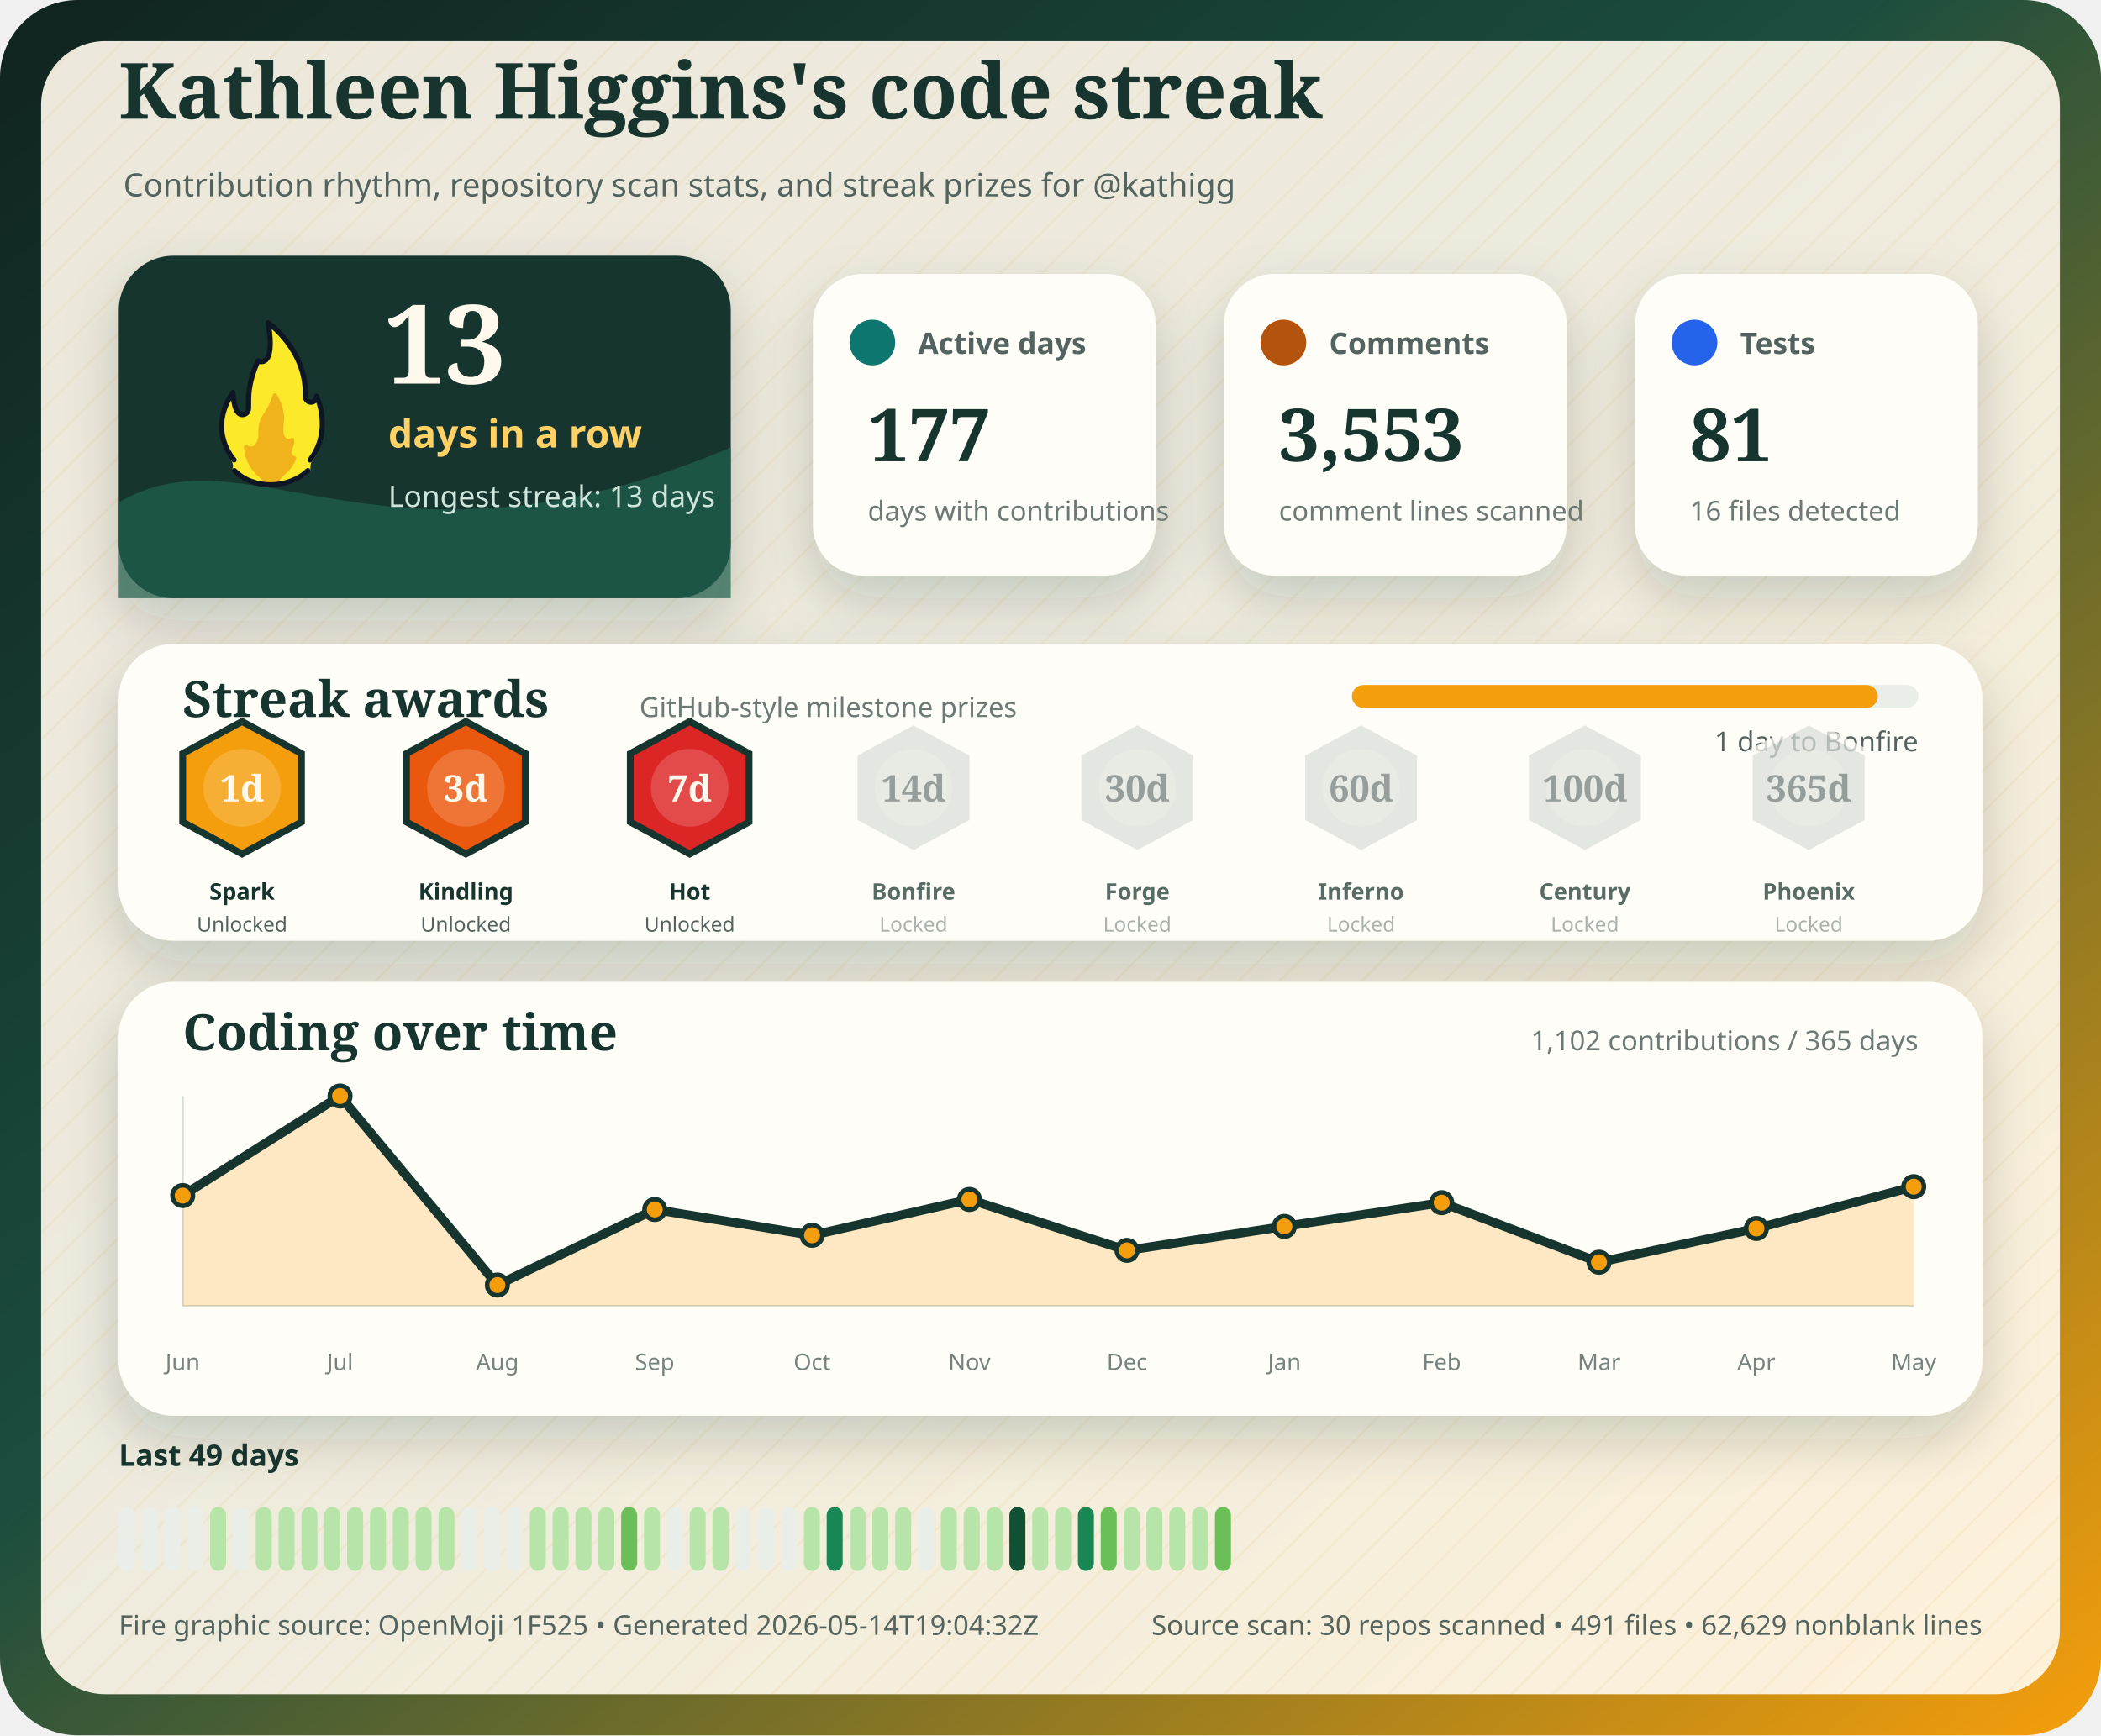
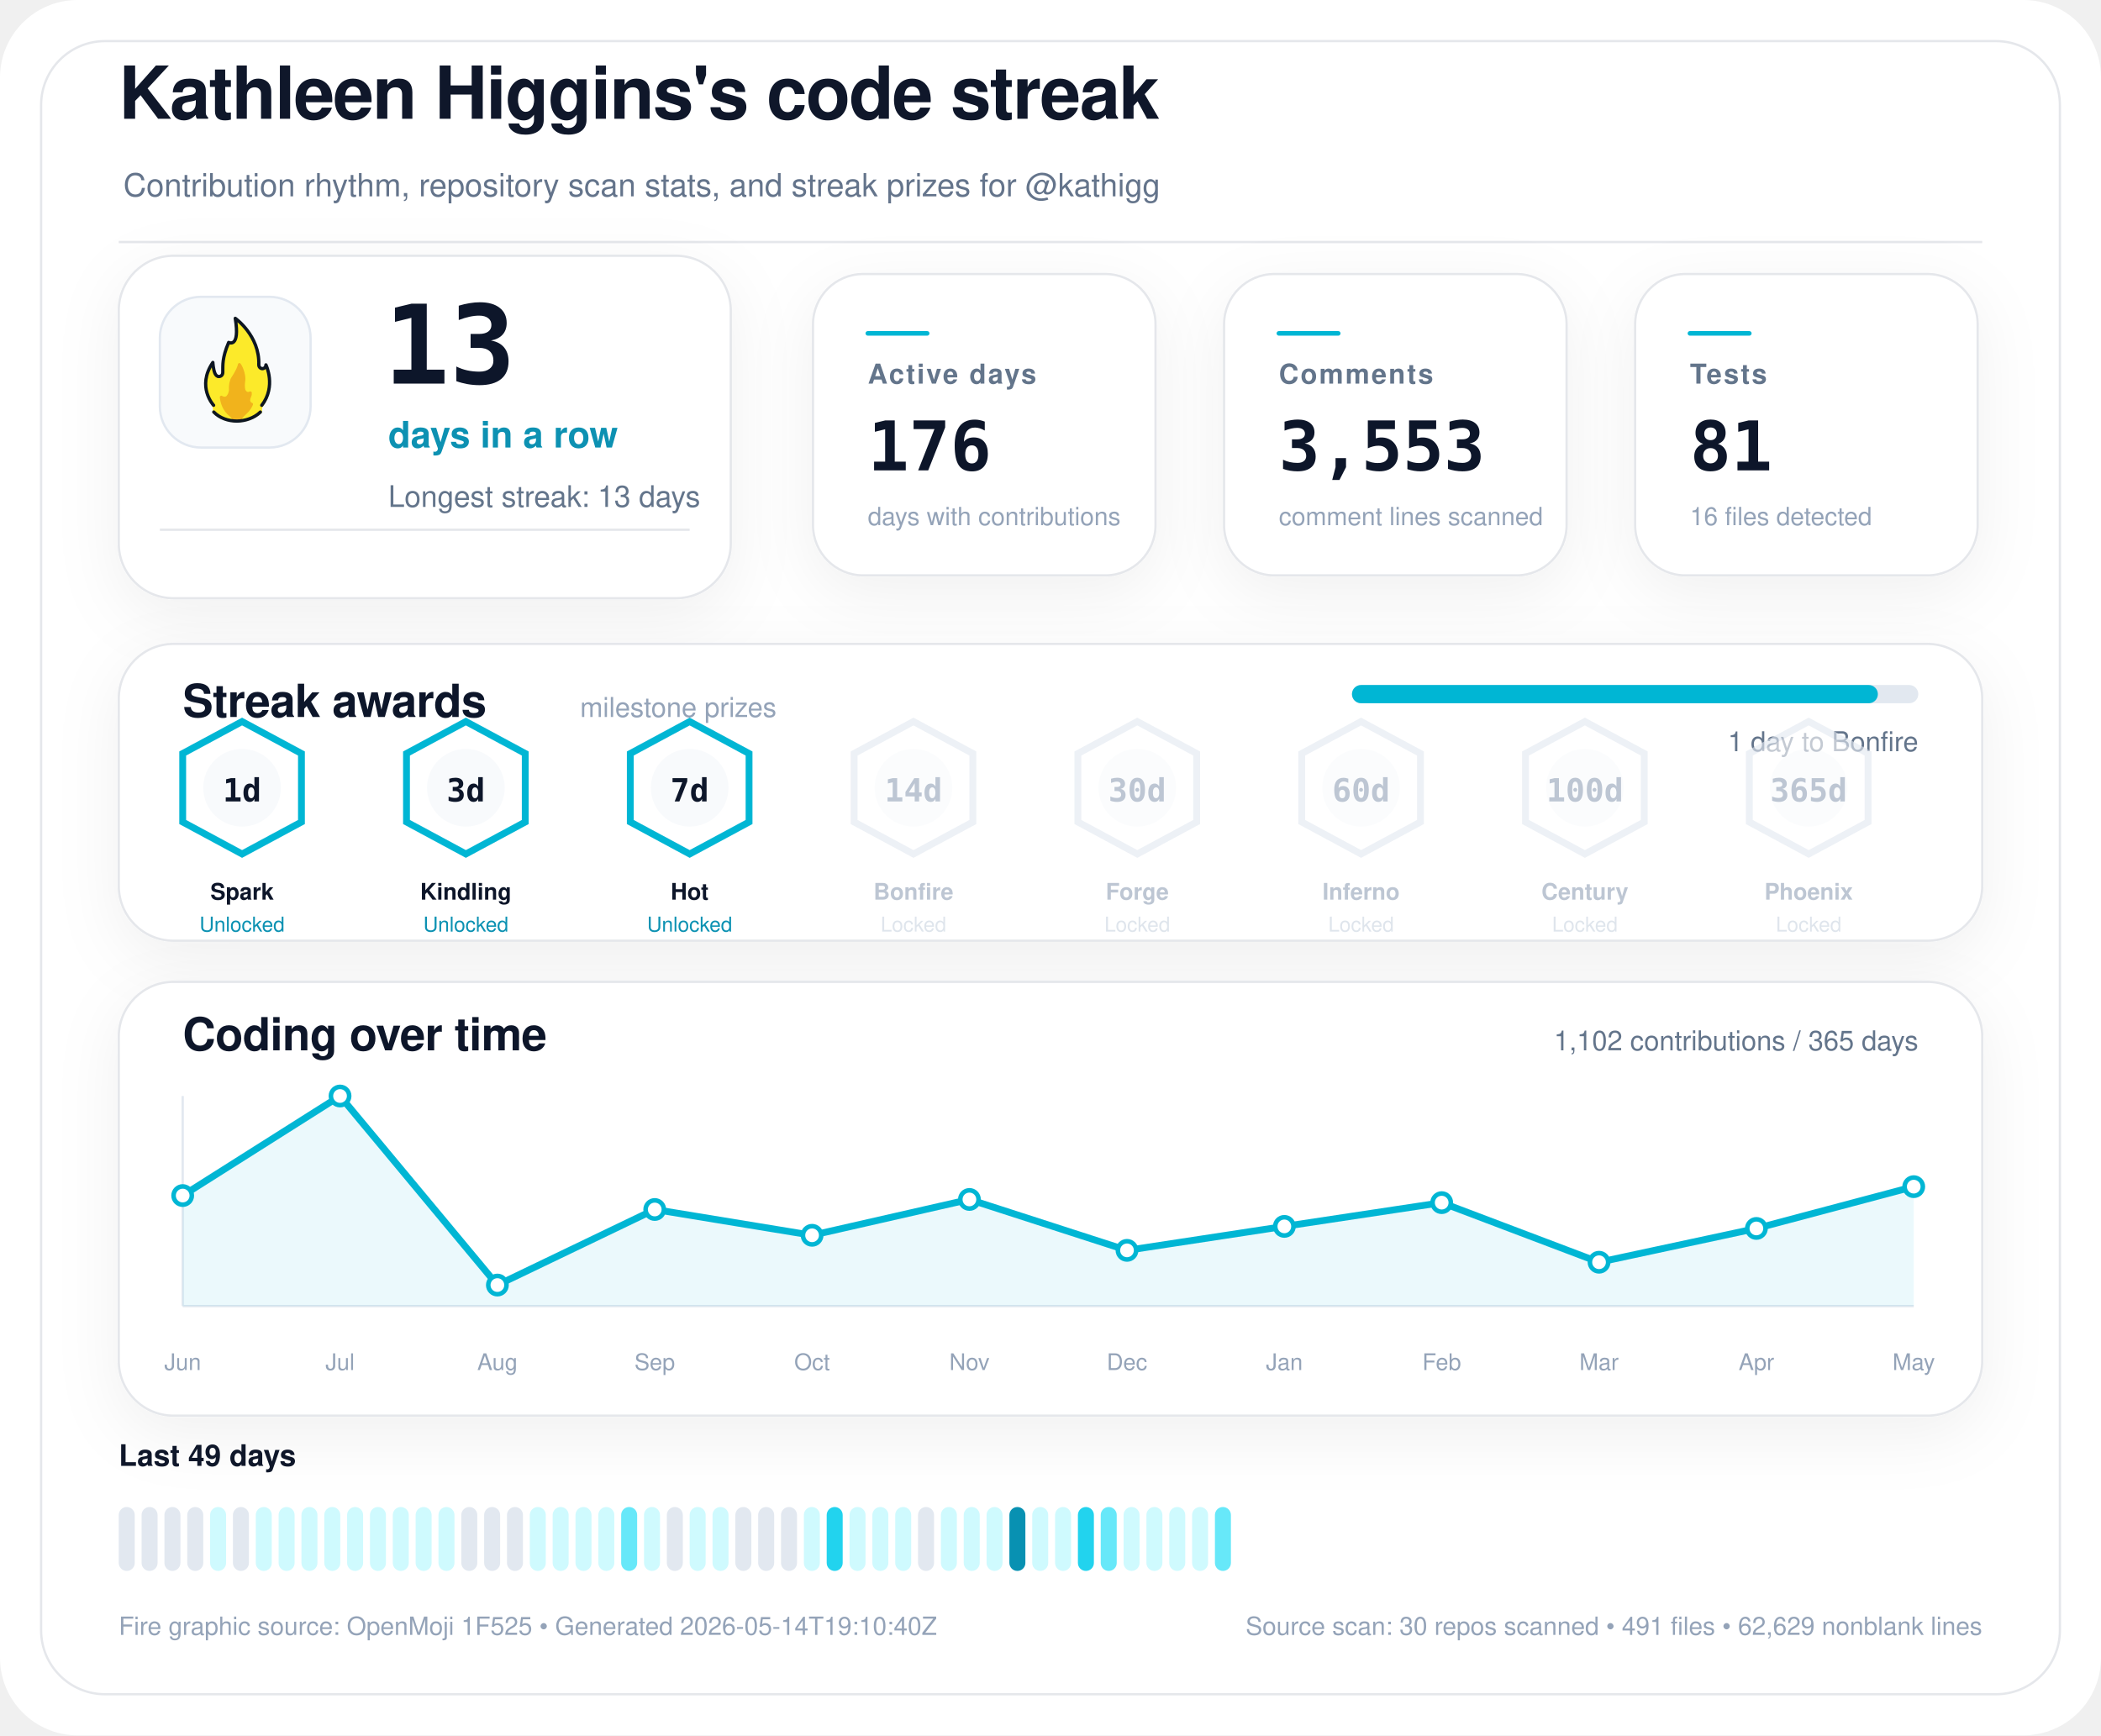
<svg xmlns="http://www.w3.org/2000/svg" width="920" height="760" viewBox="0 0 920 760" role="img" aria-labelledby="title desc">
  <defs>
-     <linearGradient id="bg" x1="0" x2="1" y1="0" y2="1">
-       <stop offset="0%" stop-color="#10231f" />
-       <stop offset="44%" stop-color="#1b4d3e" />
-       <stop offset="100%" stop-color="#f59e0b" />
-     </linearGradient>
-     <linearGradient id="flameFill" x1="0" x2="1" y1="0" y2="1">
-       <stop offset="0%" stop-color="#ffef74" />
-       <stop offset="52%" stop-color="#ff9f1c" />
-       <stop offset="100%" stop-color="#e63900" />
-     </linearGradient>
-     <pattern id="grain" width="18" height="18" patternUnits="userSpaceOnUse">
-       <path d="M0 18 L18 0" stroke="#d6a13a" stroke-width="1" opacity="0.25" />
-     </pattern>
    <filter id="softShadow" x="-20%" y="-20%" width="140%" height="140%">
-       <feDropShadow dx="0" dy="10" stdDeviation="12" flood-color="#10231f" flood-opacity="0.18" />
+       <feDropShadow dx="0" dy="8" stdDeviation="14" flood-color="#0f172a" flood-opacity="0.06" />
    </filter>
  </defs>
-   <rect width="920" height="760" rx="34" fill="url(#bg)" />
-   <rect x="18" y="18" width="884" height="724" rx="28" fill="#fff8ec" opacity="0.92" />
-   <rect x="18" y="18" width="884" height="724" rx="28" fill="url(#grain)" opacity="0.32" />
+   <rect width="920" height="760" rx="34" fill="#ffffff" />
+   <rect x="18" y="18" width="884" height="724" rx="28" fill="#ffffff" stroke="#e5e7eb" stroke-width="1" />
  <g transform="translate(52 52)">
-     <text x="0" y="0" fill="#17352e" font-family="Georgia, 'Trebuchet MS', serif" font-size="34" font-weight="800">
+     <text x="0" y="0" fill="#0f172a" font-family="'Space Grotesk', 'Segoe UI', Helvetica, Arial, sans-serif" font-size="32" font-weight="700" letter-spacing="-0.6">
    Kathleen Higgins's code streak
  </text>
-     <text x="2" y="34" fill="#53645f" font-family="'Trebuchet MS', Verdana, sans-serif" font-size="14">
+     <text x="2" y="34" fill="#64748b" font-family="'Space Grotesk', 'Segoe UI', Helvetica, Arial, sans-serif" font-size="14">
    Contribution rhythm, repository scan stats, and streak prizes for @kathigg
  </text>
-   </g>
-   <g filter="url(#softShadow)">
-     <rect x="52" y="112" width="268" height="150" rx="24" fill="#17352e" />
-     <path d="M52 220 C110 186 168 260 320 196 L320 262 L52 262 Z" fill="#235f4e" opacity="0.72" />
-     <g transform="translate(78 136) scale(1.1389)">
+     <line x1="0" y1="54" x2="816" y2="54" stroke="#e5e7eb" stroke-width="1" />
+   </g>
+   <g filter="url(#softShadow)">
+     <rect x="52" y="112" width="268" height="150" rx="24" fill="#ffffff" stroke="#e5e7eb" stroke-width="1" />
+     <rect x="70" y="130" width="66" height="66" rx="18" fill="#f8fafc" stroke="#e2e8f0" stroke-width="1" />
+     <g transform="translate(78 136) scale(0.7222)">
      <path fill="#FCEA2B" d="M51.334,58.302c7.563-9.789,4.032-21.872,2.446-25.569c-0.18-0.419-0.93-0.557-0.982-0.101c-0.122,1.08-0.406,2.361-2.004,1.974c-0.82-0.199-1.348-0.556-1.348-1.88c0.511-15.049-10.511-25.297-14.346-28.536c-0.51-0.431-1.267,0.029-1.159,0.704c2.456,15.335-1.608,14.285-3.099,13.819c-0.259-0.081-0.541,0.055-0.66,0.307c-4.588,9.701-3.411,14.265-3.519,17.445c0,0.257,0,0.687,0,0.958c0,1.746-1.415,2.582-2.561,2.071c-2.054-0.916-2.405-6.373-2.413-7.824c-0.004-0.683-0.809-0.879-1.202-0.332c-8.805,12.267-2.325,23.197-0.082,26.317c0.646,0.898,0.902,2.075,0.535,3.13c-0.041,0.118-0.09,0.235-0.146,0.349c-0.399,0.798,0.671,1.4,0.671,1.4c1.315,1.234,5.465,5.181,14.282,5.181c7.134-0,11.948-3.059,13.83-4.725c0.883-0.781,1.276-0.859,1.273-1.683C50.846,60.324,50.824,58.807,51.334,58.302" />
      <path fill="#F1B31C" d="M36.294,32.558c-0.295,1.461-1.32,4.002-4.207,8.35c-0.059,0.106-0.117,0.21-0.176,0.317c-0.309,0.689-1.355,3.341-1.062,7.051c-0,0.002-0.573,4.337-2.977,3.976c-0.509-0.077-0.921-0.251-1.254-0.477c-0.611-0.416-1.423,0.108-1.349,0.853c0.32,3.192,1.603,8.082,6.153,11.672c0,0,1.283,1.06,1.442,1.975c0.005,0.03,0.029,0.051,0.059,0.051l5.274,0c0.183,0,0.208-0.024,0.213-0.059c0.036-0.24,0.364-1.25,3.202-3.773c1.997-1.775,3.165-3.898,3.742-5.348c0.205-0.514-0.101-1.117-0.639-1.207c-0.344-0.057-0.713-0.36-1.013-1.184c-0.006-0.024-0.217-0.838,0.601-2.559c0.381-0.801,0.424-1.665,0.36-2.365c-0.058-0.632-0.723-0.998-1.282-0.716c-0.784,0.397-1.869,0.53-2.599-1.075c0,0-0.658-1.566-0.086-5.452c0.437-2.966-1.011-7.862-2.828-10.375C37.419,31.589,36.446,31.803,36.294,32.558z" />
      <path fill="none" stroke="#101820" stroke-linecap="round" stroke-linejoin="round" stroke-width="2" d="M21.63,61.556c3.479,3.611,8.67,5.475,13.992,5.475c5.055,0,10.708-1.962,14.241-5.468" />
      <path fill="none" stroke="#101820" stroke-linecap="round" stroke-linejoin="round" stroke-width="2" d="M21.511,57.456c0,0-10.532-11.201-0.455-25.979c0,0,0.197,4.059,1.255,6.582c0.483,1.036,1.212,1.957,2.349,1.957c1.335,0,2.418-0.897,2.418-2.571c0-0.26,0-0.672,0-0.918c0.105-3.1-0.525-7.666,3.571-17.19c0,0,7.037,3.784,3.991-14.612c0,0,14.88,10.442,14.276,28.217c0,1.269,0.968,2.298,2.162,2.298s2.162-1.029,2.162-2.298c0.075,0.134,6.322,13.078-2.514,24.515" />
    </g>
-     <text x="168" y="168" fill="#fff8ec" font-family="Georgia, 'Trebuchet MS', serif" font-size="48" font-weight="900">
+     <text x="168" y="168" fill="#0f172a" font-family="'SFMono-Regular', 'Cascadia Mono', 'Roboto Mono', monospace" font-size="48" font-weight="800">
    13
  </text>
-     <text x="170" y="196" fill="#ffd166" font-family="'Trebuchet MS', Verdana, sans-serif" font-size="17" font-weight="700">
+     <text x="170" y="196" fill="#0891b2" font-family="'Space Grotesk', 'Segoe UI', Helvetica, Arial, sans-serif" font-size="16" font-weight="700">
    days in a row
  </text>
-     <text x="170" y="222" fill="#cfe6dc" font-family="'Trebuchet MS', Verdana, sans-serif" font-size="13">
+     <text x="170" y="222" fill="#64748b" font-family="'Space Grotesk', 'Segoe UI', Helvetica, Arial, sans-serif" font-size="13">
    Longest streak: 13 days
  </text>
-   </g>
-   <g filter="url(#softShadow)">
-     <rect x="356" y="120" width="150" height="132" rx="22" fill="#fffdf7" />
-     <circle cx="382" cy="150" r="10" fill="#0f766e" />
-     <text x="402" y="155" fill="#53645f" font-family="'Trebuchet MS', Verdana, sans-serif" font-size="13" font-weight="700">
+     <line x1="70" y1="232" x2="302" y2="232" stroke="#e5e7eb" stroke-width="1" />
+   </g>
+   <g filter="url(#softShadow)">
+     <rect x="356" y="120" width="150" height="132" rx="22" fill="#ffffff" stroke="#e5e7eb" stroke-width="1" />
+     <line x1="380" y1="146" x2="406" y2="146" stroke="#06b6d4" stroke-width="2" stroke-linecap="round" />
+     <text x="380" y="168" fill="#64748b" font-family="'Space Grotesk', 'Segoe UI', Helvetica, Arial, sans-serif" font-size="12" font-weight="700" letter-spacing="0.8">
    Active days
  </text>
-     <text x="380" y="202" fill="#17352e" font-family="Georgia, 'Trebuchet MS', serif" font-size="32" font-weight="900">
-     177
-   </text>
-     <text x="380" y="228" fill="#6c7a76" font-family="'Trebuchet MS', Verdana, sans-serif" font-size="12">
+     <text x="380" y="206" fill="#0f172a" font-family="'SFMono-Regular', 'Cascadia Mono', 'Roboto Mono', monospace" font-size="30" font-weight="800">
+     176
+   </text>
+     <text x="380" y="230" fill="#94a3b8" font-family="'Space Grotesk', 'Segoe UI', Helvetica, Arial, sans-serif" font-size="11">
    days with contributions
  </text>
  </g>
  <g filter="url(#softShadow)">
-     <rect x="536" y="120" width="150" height="132" rx="22" fill="#fffdf7" />
-     <circle cx="562" cy="150" r="10" fill="#b45309" />
-     <text x="582" y="155" fill="#53645f" font-family="'Trebuchet MS', Verdana, sans-serif" font-size="13" font-weight="700">
+     <rect x="536" y="120" width="150" height="132" rx="22" fill="#ffffff" stroke="#e5e7eb" stroke-width="1" />
+     <line x1="560" y1="146" x2="586" y2="146" stroke="#06b6d4" stroke-width="2" stroke-linecap="round" />
+     <text x="560" y="168" fill="#64748b" font-family="'Space Grotesk', 'Segoe UI', Helvetica, Arial, sans-serif" font-size="12" font-weight="700" letter-spacing="0.8">
    Comments
  </text>
-     <text x="560" y="202" fill="#17352e" font-family="Georgia, 'Trebuchet MS', serif" font-size="32" font-weight="900">
+     <text x="560" y="206" fill="#0f172a" font-family="'SFMono-Regular', 'Cascadia Mono', 'Roboto Mono', monospace" font-size="30" font-weight="800">
    3,553
  </text>
-     <text x="560" y="228" fill="#6c7a76" font-family="'Trebuchet MS', Verdana, sans-serif" font-size="12">
+     <text x="560" y="230" fill="#94a3b8" font-family="'Space Grotesk', 'Segoe UI', Helvetica, Arial, sans-serif" font-size="11">
    comment lines scanned
  </text>
  </g>
  <g filter="url(#softShadow)">
-     <rect x="716" y="120" width="150" height="132" rx="22" fill="#fffdf7" />
-     <circle cx="742" cy="150" r="10" fill="#2563eb" />
-     <text x="762" y="155" fill="#53645f" font-family="'Trebuchet MS', Verdana, sans-serif" font-size="13" font-weight="700">
+     <rect x="716" y="120" width="150" height="132" rx="22" fill="#ffffff" stroke="#e5e7eb" stroke-width="1" />
+     <line x1="740" y1="146" x2="766" y2="146" stroke="#06b6d4" stroke-width="2" stroke-linecap="round" />
+     <text x="740" y="168" fill="#64748b" font-family="'Space Grotesk', 'Segoe UI', Helvetica, Arial, sans-serif" font-size="12" font-weight="700" letter-spacing="0.8">
    Tests
  </text>
-     <text x="740" y="202" fill="#17352e" font-family="Georgia, 'Trebuchet MS', serif" font-size="32" font-weight="900">
+     <text x="740" y="206" fill="#0f172a" font-family="'SFMono-Regular', 'Cascadia Mono', 'Roboto Mono', monospace" font-size="30" font-weight="800">
    81
  </text>
-     <text x="740" y="228" fill="#6c7a76" font-family="'Trebuchet MS', Verdana, sans-serif" font-size="12">
+     <text x="740" y="230" fill="#94a3b8" font-family="'Space Grotesk', 'Segoe UI', Helvetica, Arial, sans-serif" font-size="11">
    16 files detected
  </text>
  </g>
  <g filter="url(#softShadow)">
-     <rect x="52" y="282" width="816" height="130" rx="24" fill="#fffdf7" />
-     <text x="80" y="314" fill="#17352e" font-family="Georgia, 'Trebuchet MS', serif" font-size="22" font-weight="800">
+     <rect x="52" y="282" width="816" height="130" rx="24" fill="#ffffff" stroke="#e5e7eb" stroke-width="1" />
+     <text x="80" y="314" fill="#0f172a" font-family="'Space Grotesk', 'Segoe UI', Helvetica, Arial, sans-serif" font-size="20" font-weight="700" letter-spacing="-0.2">
    Streak awards
  </text>
-     <text x="280" y="314" fill="#6c7a76" font-family="'Trebuchet MS', Verdana, sans-serif" font-size="12">
-     GitHub-style milestone prizes
-   </text>
-     <rect x="592" y="300" width="248" height="10" rx="5" fill="#e9eee8" />
-     <rect x="592" y="300" width="230.3" height="10" rx="5" fill="#f59e0b" />
-     <text x="840" y="329" text-anchor="end" fill="#53645f" font-family="'Trebuchet MS', Verdana, sans-serif" font-size="12">
+     <text x="254" y="314" fill="#94a3b8" font-family="'Space Grotesk', 'Segoe UI', Helvetica, Arial, sans-serif" font-size="12">
+     milestone prizes
+   </text>
+     <rect x="592" y="300" width="248" height="8" rx="4" fill="#e2e8f0" />
+     <rect x="592" y="300" width="230.3" height="8" rx="4" fill="#06b6d4" />
+     <text x="840" y="329" text-anchor="end" fill="#64748b" font-family="'Space Grotesk', 'Segoe UI', Helvetica, Arial, sans-serif" font-size="12">
    1 day to Bonfire
  </text>
    <g opacity="1">
-       <path d="M106 316 L132 330 L132 360 L106 374 L80 360 L80 330 Z" fill="#f59e0b" stroke="#17352e" stroke-width="3" />
-       <circle cx="106" cy="345" r="17" fill="#fff8ec" opacity="0.18" />
-       <text x="106" y="351" text-anchor="middle" fill="#fff8ec" font-family="Georgia, 'Trebuchet MS', serif" font-size="16" font-weight="900">
+       <path d="M106 316 L132 330 L132 360 L106 374 L80 360 L80 330 Z" fill="#ffffff" stroke="#06b6d4" stroke-width="3" />
+       <circle cx="106" cy="345" r="17" fill="#f8fafc" />
+       <text x="106" y="351" text-anchor="middle" fill="#0f172a" font-family="'SFMono-Regular', 'Cascadia Mono', 'Roboto Mono', monospace" font-size="14" font-weight="800">
    1d
  </text>
-       <text x="106" y="394" text-anchor="middle" fill="#17352e" font-family="'Trebuchet MS', Verdana, sans-serif" font-size="10" font-weight="800">
+       <text x="106" y="394" text-anchor="middle" fill="#0f172a" font-family="'Space Grotesk', 'Segoe UI', Helvetica, Arial, sans-serif" font-size="10" font-weight="700">
    Spark
  </text>
-       <text x="106" y="408" text-anchor="middle" fill="#53645f" font-family="'Trebuchet MS', Verdana, sans-serif" font-size="9">
+       <text x="106" y="408" text-anchor="middle" fill="#0891b2" font-family="'Space Grotesk', 'Segoe UI', Helvetica, Arial, sans-serif" font-size="9">
    Unlocked
  </text>
    </g>
    <g opacity="1">
-       <path d="M204 316 L230 330 L230 360 L204 374 L178 360 L178 330 Z" fill="#ea580c" stroke="#17352e" stroke-width="3" />
-       <circle cx="204" cy="345" r="17" fill="#fff8ec" opacity="0.18" />
-       <text x="204" y="351" text-anchor="middle" fill="#fff8ec" font-family="Georgia, 'Trebuchet MS', serif" font-size="16" font-weight="900">
+       <path d="M204 316 L230 330 L230 360 L204 374 L178 360 L178 330 Z" fill="#ffffff" stroke="#06b6d4" stroke-width="3" />
+       <circle cx="204" cy="345" r="17" fill="#f8fafc" />
+       <text x="204" y="351" text-anchor="middle" fill="#0f172a" font-family="'SFMono-Regular', 'Cascadia Mono', 'Roboto Mono', monospace" font-size="14" font-weight="800">
    3d
  </text>
-       <text x="204" y="394" text-anchor="middle" fill="#17352e" font-family="'Trebuchet MS', Verdana, sans-serif" font-size="10" font-weight="800">
+       <text x="204" y="394" text-anchor="middle" fill="#0f172a" font-family="'Space Grotesk', 'Segoe UI', Helvetica, Arial, sans-serif" font-size="10" font-weight="700">
    Kindling
  </text>
-       <text x="204" y="408" text-anchor="middle" fill="#53645f" font-family="'Trebuchet MS', Verdana, sans-serif" font-size="9">
+       <text x="204" y="408" text-anchor="middle" fill="#0891b2" font-family="'Space Grotesk', 'Segoe UI', Helvetica, Arial, sans-serif" font-size="9">
    Unlocked
  </text>
    </g>
    <g opacity="1">
-       <path d="M302 316 L328 330 L328 360 L302 374 L276 360 L276 330 Z" fill="#dc2626" stroke="#17352e" stroke-width="3" />
-       <circle cx="302" cy="345" r="17" fill="#fff8ec" opacity="0.18" />
-       <text x="302" y="351" text-anchor="middle" fill="#fff8ec" font-family="Georgia, 'Trebuchet MS', serif" font-size="16" font-weight="900">
+       <path d="M302 316 L328 330 L328 360 L302 374 L276 360 L276 330 Z" fill="#ffffff" stroke="#06b6d4" stroke-width="3" />
+       <circle cx="302" cy="345" r="17" fill="#f8fafc" />
+       <text x="302" y="351" text-anchor="middle" fill="#0f172a" font-family="'SFMono-Regular', 'Cascadia Mono', 'Roboto Mono', monospace" font-size="14" font-weight="800">
    7d
  </text>
-       <text x="302" y="394" text-anchor="middle" fill="#17352e" font-family="'Trebuchet MS', Verdana, sans-serif" font-size="10" font-weight="800">
+       <text x="302" y="394" text-anchor="middle" fill="#0f172a" font-family="'Space Grotesk', 'Segoe UI', Helvetica, Arial, sans-serif" font-size="10" font-weight="700">
    Hot
  </text>
-       <text x="302" y="408" text-anchor="middle" fill="#53645f" font-family="'Trebuchet MS', Verdana, sans-serif" font-size="9">
+       <text x="302" y="408" text-anchor="middle" fill="#0891b2" font-family="'Space Grotesk', 'Segoe UI', Helvetica, Arial, sans-serif" font-size="9">
    Unlocked
  </text>
    </g>
-     <g opacity="0.72">
-       <path d="M400 316 L426 330 L426 360 L400 374 L374 360 L374 330 Z" fill="#d8ded8" stroke="#fffdf7" stroke-width="3" />
-       <circle cx="400" cy="345" r="17" fill="#fff8ec" opacity="0.18" />
-       <text x="400" y="351" text-anchor="middle" fill="#6c7a76" font-family="Georgia, 'Trebuchet MS', serif" font-size="16" font-weight="900">
+     <g opacity="0.62">
+       <path d="M400 316 L426 330 L426 360 L400 374 L374 360 L374 330 Z" fill="#ffffff" stroke="#e2e8f0" stroke-width="3" />
+       <circle cx="400" cy="345" r="17" fill="#f8fafc" />
+       <text x="400" y="351" text-anchor="middle" fill="#94a3b8" font-family="'SFMono-Regular', 'Cascadia Mono', 'Roboto Mono', monospace" font-size="14" font-weight="800">
    14d
  </text>
-       <text x="400" y="394" text-anchor="middle" fill="#17352e" font-family="'Trebuchet MS', Verdana, sans-serif" font-size="10" font-weight="800">
+       <text x="400" y="394" text-anchor="middle" fill="#94a3b8" font-family="'Space Grotesk', 'Segoe UI', Helvetica, Arial, sans-serif" font-size="10" font-weight="700">
    Bonfire
  </text>
-       <text x="400" y="408" text-anchor="middle" fill="#8a9692" font-family="'Trebuchet MS', Verdana, sans-serif" font-size="9">
-     Locked
-   </text>
-     </g>
-     <g opacity="0.72">
-       <path d="M498 316 L524 330 L524 360 L498 374 L472 360 L472 330 Z" fill="#d8ded8" stroke="#fffdf7" stroke-width="3" />
-       <circle cx="498" cy="345" r="17" fill="#fff8ec" opacity="0.18" />
-       <text x="498" y="351" text-anchor="middle" fill="#6c7a76" font-family="Georgia, 'Trebuchet MS', serif" font-size="16" font-weight="900">
+       <text x="400" y="408" text-anchor="middle" fill="#cbd5e1" font-family="'Space Grotesk', 'Segoe UI', Helvetica, Arial, sans-serif" font-size="9">
+     Locked
+   </text>
+     </g>
+     <g opacity="0.62">
+       <path d="M498 316 L524 330 L524 360 L498 374 L472 360 L472 330 Z" fill="#ffffff" stroke="#e2e8f0" stroke-width="3" />
+       <circle cx="498" cy="345" r="17" fill="#f8fafc" />
+       <text x="498" y="351" text-anchor="middle" fill="#94a3b8" font-family="'SFMono-Regular', 'Cascadia Mono', 'Roboto Mono', monospace" font-size="14" font-weight="800">
    30d
  </text>
-       <text x="498" y="394" text-anchor="middle" fill="#17352e" font-family="'Trebuchet MS', Verdana, sans-serif" font-size="10" font-weight="800">
+       <text x="498" y="394" text-anchor="middle" fill="#94a3b8" font-family="'Space Grotesk', 'Segoe UI', Helvetica, Arial, sans-serif" font-size="10" font-weight="700">
    Forge
  </text>
-       <text x="498" y="408" text-anchor="middle" fill="#8a9692" font-family="'Trebuchet MS', Verdana, sans-serif" font-size="9">
-     Locked
-   </text>
-     </g>
-     <g opacity="0.72">
-       <path d="M596 316 L622 330 L622 360 L596 374 L570 360 L570 330 Z" fill="#d8ded8" stroke="#fffdf7" stroke-width="3" />
-       <circle cx="596" cy="345" r="17" fill="#fff8ec" opacity="0.18" />
-       <text x="596" y="351" text-anchor="middle" fill="#6c7a76" font-family="Georgia, 'Trebuchet MS', serif" font-size="16" font-weight="900">
+       <text x="498" y="408" text-anchor="middle" fill="#cbd5e1" font-family="'Space Grotesk', 'Segoe UI', Helvetica, Arial, sans-serif" font-size="9">
+     Locked
+   </text>
+     </g>
+     <g opacity="0.62">
+       <path d="M596 316 L622 330 L622 360 L596 374 L570 360 L570 330 Z" fill="#ffffff" stroke="#e2e8f0" stroke-width="3" />
+       <circle cx="596" cy="345" r="17" fill="#f8fafc" />
+       <text x="596" y="351" text-anchor="middle" fill="#94a3b8" font-family="'SFMono-Regular', 'Cascadia Mono', 'Roboto Mono', monospace" font-size="14" font-weight="800">
    60d
  </text>
-       <text x="596" y="394" text-anchor="middle" fill="#17352e" font-family="'Trebuchet MS', Verdana, sans-serif" font-size="10" font-weight="800">
+       <text x="596" y="394" text-anchor="middle" fill="#94a3b8" font-family="'Space Grotesk', 'Segoe UI', Helvetica, Arial, sans-serif" font-size="10" font-weight="700">
    Inferno
  </text>
-       <text x="596" y="408" text-anchor="middle" fill="#8a9692" font-family="'Trebuchet MS', Verdana, sans-serif" font-size="9">
-     Locked
-   </text>
-     </g>
-     <g opacity="0.72">
-       <path d="M694 316 L720 330 L720 360 L694 374 L668 360 L668 330 Z" fill="#d8ded8" stroke="#fffdf7" stroke-width="3" />
-       <circle cx="694" cy="345" r="17" fill="#fff8ec" opacity="0.18" />
-       <text x="694" y="351" text-anchor="middle" fill="#6c7a76" font-family="Georgia, 'Trebuchet MS', serif" font-size="16" font-weight="900">
+       <text x="596" y="408" text-anchor="middle" fill="#cbd5e1" font-family="'Space Grotesk', 'Segoe UI', Helvetica, Arial, sans-serif" font-size="9">
+     Locked
+   </text>
+     </g>
+     <g opacity="0.62">
+       <path d="M694 316 L720 330 L720 360 L694 374 L668 360 L668 330 Z" fill="#ffffff" stroke="#e2e8f0" stroke-width="3" />
+       <circle cx="694" cy="345" r="17" fill="#f8fafc" />
+       <text x="694" y="351" text-anchor="middle" fill="#94a3b8" font-family="'SFMono-Regular', 'Cascadia Mono', 'Roboto Mono', monospace" font-size="14" font-weight="800">
    100d
  </text>
-       <text x="694" y="394" text-anchor="middle" fill="#17352e" font-family="'Trebuchet MS', Verdana, sans-serif" font-size="10" font-weight="800">
+       <text x="694" y="394" text-anchor="middle" fill="#94a3b8" font-family="'Space Grotesk', 'Segoe UI', Helvetica, Arial, sans-serif" font-size="10" font-weight="700">
    Century
  </text>
-       <text x="694" y="408" text-anchor="middle" fill="#8a9692" font-family="'Trebuchet MS', Verdana, sans-serif" font-size="9">
-     Locked
-   </text>
-     </g>
-     <g opacity="0.72">
-       <path d="M792 316 L818 330 L818 360 L792 374 L766 360 L766 330 Z" fill="#d8ded8" stroke="#fffdf7" stroke-width="3" />
-       <circle cx="792" cy="345" r="17" fill="#fff8ec" opacity="0.18" />
-       <text x="792" y="351" text-anchor="middle" fill="#6c7a76" font-family="Georgia, 'Trebuchet MS', serif" font-size="16" font-weight="900">
+       <text x="694" y="408" text-anchor="middle" fill="#cbd5e1" font-family="'Space Grotesk', 'Segoe UI', Helvetica, Arial, sans-serif" font-size="9">
+     Locked
+   </text>
+     </g>
+     <g opacity="0.62">
+       <path d="M792 316 L818 330 L818 360 L792 374 L766 360 L766 330 Z" fill="#ffffff" stroke="#e2e8f0" stroke-width="3" />
+       <circle cx="792" cy="345" r="17" fill="#f8fafc" />
+       <text x="792" y="351" text-anchor="middle" fill="#94a3b8" font-family="'SFMono-Regular', 'Cascadia Mono', 'Roboto Mono', monospace" font-size="14" font-weight="800">
    365d
  </text>
-       <text x="792" y="394" text-anchor="middle" fill="#17352e" font-family="'Trebuchet MS', Verdana, sans-serif" font-size="10" font-weight="800">
+       <text x="792" y="394" text-anchor="middle" fill="#94a3b8" font-family="'Space Grotesk', 'Segoe UI', Helvetica, Arial, sans-serif" font-size="10" font-weight="700">
    Phoenix
  </text>
-       <text x="792" y="408" text-anchor="middle" fill="#8a9692" font-family="'Trebuchet MS', Verdana, sans-serif" font-size="9">
-     Locked
-   </text>
-     </g>
-   </g>
-   <g filter="url(#softShadow)">
-     <rect x="52" y="430" width="816" height="190" rx="24" fill="#fffdf7" />
-     <text x="80" y="460" fill="#17352e" font-family="Georgia, 'Trebuchet MS', serif" font-size="22" font-weight="800">
+       <text x="792" y="408" text-anchor="middle" fill="#cbd5e1" font-family="'Space Grotesk', 'Segoe UI', Helvetica, Arial, sans-serif" font-size="9">
+     Locked
+   </text>
+     </g>
+   </g>
+   <g filter="url(#softShadow)">
+     <rect x="52" y="430" width="816" height="190" rx="24" fill="#ffffff" stroke="#e5e7eb" stroke-width="1" />
+     <text x="80" y="460" fill="#0f172a" font-family="'Space Grotesk', 'Segoe UI', Helvetica, Arial, sans-serif" font-size="20" font-weight="700" letter-spacing="-0.2">
    Coding over time
  </text>
-     <text x="840" y="460" text-anchor="end" fill="#6c7a76" font-family="'Trebuchet MS', Verdana, sans-serif" font-size="12">
+     <text x="840" y="460" text-anchor="end" fill="#64748b" font-family="'Space Grotesk', 'Segoe UI', Helvetica, Arial, sans-serif" font-size="12">
    1,102 contributions / 365 days
  </text>
-     <line x1="80" y1="572" x2="838" y2="572" stroke="#d8ded8" stroke-width="1" />
-     <line x1="80" y1="480" x2="80" y2="572" stroke="#d8ded8" stroke-width="1" />
-     <path d="M 80,572 L 80.0,523.6 L 148.9,480.0 L 217.8,562.8 L 286.7,529.7 L 355.6,541.0 L 424.5,525.3 L 493.5,547.6 L 562.4,537.1 L 631.3,526.7 L 700.2,552.8 L 769.1,538.0 L 838.0,519.7 L 838,572 Z" fill="#f59e0b" opacity="0.22" />
-     <polyline points="80.0,523.6 148.9,480.0 217.8,562.8 286.7,529.7 355.6,541.0 424.5,525.3 493.5,547.6 562.4,537.1 631.3,526.7 700.2,552.8 769.1,538.0 838.0,519.7" fill="none" stroke="#17352e" stroke-width="4" stroke-linecap="round" stroke-linejoin="round" />
-     <circle cx="80.0" cy="523.6" r="4.5" fill="#f59e0b" stroke="#17352e" stroke-width="2" />
-     <circle cx="148.9" cy="480.0" r="4.5" fill="#f59e0b" stroke="#17352e" stroke-width="2" />
-     <circle cx="217.8" cy="562.8" r="4.5" fill="#f59e0b" stroke="#17352e" stroke-width="2" />
-     <circle cx="286.7" cy="529.7" r="4.5" fill="#f59e0b" stroke="#17352e" stroke-width="2" />
-     <circle cx="355.6" cy="541.0" r="4.5" fill="#f59e0b" stroke="#17352e" stroke-width="2" />
-     <circle cx="424.5" cy="525.3" r="4.5" fill="#f59e0b" stroke="#17352e" stroke-width="2" />
-     <circle cx="493.5" cy="547.6" r="4.5" fill="#f59e0b" stroke="#17352e" stroke-width="2" />
-     <circle cx="562.4" cy="537.1" r="4.5" fill="#f59e0b" stroke="#17352e" stroke-width="2" />
-     <circle cx="631.3" cy="526.7" r="4.5" fill="#f59e0b" stroke="#17352e" stroke-width="2" />
-     <circle cx="700.2" cy="552.8" r="4.5" fill="#f59e0b" stroke="#17352e" stroke-width="2" />
-     <circle cx="769.1" cy="538.0" r="4.5" fill="#f59e0b" stroke="#17352e" stroke-width="2" />
-     <circle cx="838.0" cy="519.7" r="4.5" fill="#f59e0b" stroke="#17352e" stroke-width="2" />
-     <text x="80.0" y="600" text-anchor="middle" fill="#75837f" font-family="'Trebuchet MS', Verdana, sans-serif" font-size="10">Jun</text>
-     <text x="148.9" y="600" text-anchor="middle" fill="#75837f" font-family="'Trebuchet MS', Verdana, sans-serif" font-size="10">Jul</text>
-     <text x="217.8" y="600" text-anchor="middle" fill="#75837f" font-family="'Trebuchet MS', Verdana, sans-serif" font-size="10">Aug</text>
-     <text x="286.7" y="600" text-anchor="middle" fill="#75837f" font-family="'Trebuchet MS', Verdana, sans-serif" font-size="10">Sep</text>
-     <text x="355.6" y="600" text-anchor="middle" fill="#75837f" font-family="'Trebuchet MS', Verdana, sans-serif" font-size="10">Oct</text>
-     <text x="424.5" y="600" text-anchor="middle" fill="#75837f" font-family="'Trebuchet MS', Verdana, sans-serif" font-size="10">Nov</text>
-     <text x="493.5" y="600" text-anchor="middle" fill="#75837f" font-family="'Trebuchet MS', Verdana, sans-serif" font-size="10">Dec</text>
-     <text x="562.4" y="600" text-anchor="middle" fill="#75837f" font-family="'Trebuchet MS', Verdana, sans-serif" font-size="10">Jan</text>
-     <text x="631.3" y="600" text-anchor="middle" fill="#75837f" font-family="'Trebuchet MS', Verdana, sans-serif" font-size="10">Feb</text>
-     <text x="700.2" y="600" text-anchor="middle" fill="#75837f" font-family="'Trebuchet MS', Verdana, sans-serif" font-size="10">Mar</text>
-     <text x="769.1" y="600" text-anchor="middle" fill="#75837f" font-family="'Trebuchet MS', Verdana, sans-serif" font-size="10">Apr</text>
-     <text x="838.0" y="600" text-anchor="middle" fill="#75837f" font-family="'Trebuchet MS', Verdana, sans-serif" font-size="10">May</text>
+     <line x1="80" y1="572" x2="838" y2="572" stroke="#e2e8f0" stroke-width="1" />
+     <line x1="80" y1="480" x2="80" y2="572" stroke="#e2e8f0" stroke-width="1" />
+     <path d="M 80,572 L 80.0,523.6 L 148.9,480.0 L 217.8,562.8 L 286.7,529.7 L 355.6,541.0 L 424.5,525.3 L 493.5,547.6 L 562.4,537.1 L 631.3,526.7 L 700.2,552.8 L 769.1,538.0 L 838.0,519.7 L 838,572 Z" fill="#06b6d4" opacity="0.08" />
+     <polyline points="80.0,523.6 148.9,480.0 217.8,562.8 286.7,529.7 355.6,541.0 424.5,525.3 493.5,547.6 562.4,537.1 631.3,526.7 700.2,552.8 769.1,538.0 838.0,519.7" fill="none" stroke="#06b6d4" stroke-width="3" stroke-linecap="round" stroke-linejoin="round" />
+     <circle cx="80.0" cy="523.6" r="4" fill="#ffffff" stroke="#06b6d4" stroke-width="2" />
+     <circle cx="148.9" cy="480.0" r="4" fill="#ffffff" stroke="#06b6d4" stroke-width="2" />
+     <circle cx="217.8" cy="562.8" r="4" fill="#ffffff" stroke="#06b6d4" stroke-width="2" />
+     <circle cx="286.7" cy="529.7" r="4" fill="#ffffff" stroke="#06b6d4" stroke-width="2" />
+     <circle cx="355.6" cy="541.0" r="4" fill="#ffffff" stroke="#06b6d4" stroke-width="2" />
+     <circle cx="424.5" cy="525.3" r="4" fill="#ffffff" stroke="#06b6d4" stroke-width="2" />
+     <circle cx="493.5" cy="547.6" r="4" fill="#ffffff" stroke="#06b6d4" stroke-width="2" />
+     <circle cx="562.4" cy="537.1" r="4" fill="#ffffff" stroke="#06b6d4" stroke-width="2" />
+     <circle cx="631.3" cy="526.7" r="4" fill="#ffffff" stroke="#06b6d4" stroke-width="2" />
+     <circle cx="700.2" cy="552.8" r="4" fill="#ffffff" stroke="#06b6d4" stroke-width="2" />
+     <circle cx="769.1" cy="538.0" r="4" fill="#ffffff" stroke="#06b6d4" stroke-width="2" />
+     <circle cx="838.0" cy="519.7" r="4" fill="#ffffff" stroke="#06b6d4" stroke-width="2" />
+     <text x="80.0" y="600" text-anchor="middle" fill="#94a3b8" font-family="'Space Grotesk', 'Segoe UI', Helvetica, Arial, sans-serif" font-size="10">Jun</text>
+     <text x="148.9" y="600" text-anchor="middle" fill="#94a3b8" font-family="'Space Grotesk', 'Segoe UI', Helvetica, Arial, sans-serif" font-size="10">Jul</text>
+     <text x="217.8" y="600" text-anchor="middle" fill="#94a3b8" font-family="'Space Grotesk', 'Segoe UI', Helvetica, Arial, sans-serif" font-size="10">Aug</text>
+     <text x="286.7" y="600" text-anchor="middle" fill="#94a3b8" font-family="'Space Grotesk', 'Segoe UI', Helvetica, Arial, sans-serif" font-size="10">Sep</text>
+     <text x="355.6" y="600" text-anchor="middle" fill="#94a3b8" font-family="'Space Grotesk', 'Segoe UI', Helvetica, Arial, sans-serif" font-size="10">Oct</text>
+     <text x="424.5" y="600" text-anchor="middle" fill="#94a3b8" font-family="'Space Grotesk', 'Segoe UI', Helvetica, Arial, sans-serif" font-size="10">Nov</text>
+     <text x="493.5" y="600" text-anchor="middle" fill="#94a3b8" font-family="'Space Grotesk', 'Segoe UI', Helvetica, Arial, sans-serif" font-size="10">Dec</text>
+     <text x="562.4" y="600" text-anchor="middle" fill="#94a3b8" font-family="'Space Grotesk', 'Segoe UI', Helvetica, Arial, sans-serif" font-size="10">Jan</text>
+     <text x="631.3" y="600" text-anchor="middle" fill="#94a3b8" font-family="'Space Grotesk', 'Segoe UI', Helvetica, Arial, sans-serif" font-size="10">Feb</text>
+     <text x="700.2" y="600" text-anchor="middle" fill="#94a3b8" font-family="'Space Grotesk', 'Segoe UI', Helvetica, Arial, sans-serif" font-size="10">Mar</text>
+     <text x="769.1" y="600" text-anchor="middle" fill="#94a3b8" font-family="'Space Grotesk', 'Segoe UI', Helvetica, Arial, sans-serif" font-size="10">Apr</text>
+     <text x="838.0" y="600" text-anchor="middle" fill="#94a3b8" font-family="'Space Grotesk', 'Segoe UI', Helvetica, Arial, sans-serif" font-size="10">May</text>
  </g>
  <g>
-     <text x="52" y="642" fill="#17352e" font-family="'Trebuchet MS', Verdana, sans-serif" font-size="13" font-weight="800">
+     <text x="52" y="642" fill="#0f172a" font-family="'Space Grotesk', 'Segoe UI', Helvetica, Arial, sans-serif" font-size="13" font-weight="700">
    Last 49 days
  </text>
-     <rect x="52" y="660" width="7" height="28" rx="3.5" fill="#e9eee8" />
-     <rect x="62" y="660" width="7" height="28" rx="3.5" fill="#e9eee8" />
-     <rect x="72" y="660" width="7" height="28" rx="3.5" fill="#e9eee8" />
-     <rect x="82" y="660" width="7" height="28" rx="3.5" fill="#e9eee8" />
-     <rect x="92" y="660" width="7" height="28" rx="3.5" fill="#b7e4a8" />
-     <rect x="102" y="660" width="7" height="28" rx="3.5" fill="#e9eee8" />
-     <rect x="112" y="660" width="7" height="28" rx="3.5" fill="#b7e4a8" />
-     <rect x="122" y="660" width="7" height="28" rx="3.5" fill="#b7e4a8" />
-     <rect x="132" y="660" width="7" height="28" rx="3.5" fill="#b7e4a8" />
-     <rect x="142" y="660" width="7" height="28" rx="3.5" fill="#b7e4a8" />
-     <rect x="152" y="660" width="7" height="28" rx="3.5" fill="#b7e4a8" />
-     <rect x="162" y="660" width="7" height="28" rx="3.5" fill="#b7e4a8" />
-     <rect x="172" y="660" width="7" height="28" rx="3.5" fill="#b7e4a8" />
-     <rect x="182" y="660" width="7" height="28" rx="3.5" fill="#b7e4a8" />
-     <rect x="192" y="660" width="7" height="28" rx="3.5" fill="#b7e4a8" />
-     <rect x="202" y="660" width="7" height="28" rx="3.5" fill="#e9eee8" />
-     <rect x="212" y="660" width="7" height="28" rx="3.5" fill="#e9eee8" />
-     <rect x="222" y="660" width="7" height="28" rx="3.5" fill="#e9eee8" />
-     <rect x="232" y="660" width="7" height="28" rx="3.5" fill="#b7e4a8" />
-     <rect x="242" y="660" width="7" height="28" rx="3.5" fill="#b7e4a8" />
-     <rect x="252" y="660" width="7" height="28" rx="3.5" fill="#b7e4a8" />
-     <rect x="262" y="660" width="7" height="28" rx="3.5" fill="#b7e4a8" />
-     <rect x="272" y="660" width="7" height="28" rx="3.5" fill="#6bbf59" />
-     <rect x="282" y="660" width="7" height="28" rx="3.5" fill="#b7e4a8" />
-     <rect x="292" y="660" width="7" height="28" rx="3.5" fill="#e9eee8" />
-     <rect x="302" y="660" width="7" height="28" rx="3.5" fill="#b7e4a8" />
-     <rect x="312" y="660" width="7" height="28" rx="3.5" fill="#b7e4a8" />
-     <rect x="322" y="660" width="7" height="28" rx="3.5" fill="#e9eee8" />
-     <rect x="332" y="660" width="7" height="28" rx="3.5" fill="#e9eee8" />
-     <rect x="342" y="660" width="7" height="28" rx="3.5" fill="#e9eee8" />
-     <rect x="352" y="660" width="7" height="28" rx="3.5" fill="#b7e4a8" />
-     <rect x="362" y="660" width="7" height="28" rx="3.5" fill="#198754" />
-     <rect x="372" y="660" width="7" height="28" rx="3.5" fill="#b7e4a8" />
-     <rect x="382" y="660" width="7" height="28" rx="3.5" fill="#b7e4a8" />
-     <rect x="392" y="660" width="7" height="28" rx="3.5" fill="#b7e4a8" />
-     <rect x="402" y="660" width="7" height="28" rx="3.5" fill="#e9eee8" />
-     <rect x="412" y="660" width="7" height="28" rx="3.5" fill="#b7e4a8" />
-     <rect x="422" y="660" width="7" height="28" rx="3.5" fill="#b7e4a8" />
-     <rect x="432" y="660" width="7" height="28" rx="3.5" fill="#b7e4a8" />
-     <rect x="442" y="660" width="7" height="28" rx="3.5" fill="#0f5132" />
-     <rect x="452" y="660" width="7" height="28" rx="3.5" fill="#b7e4a8" />
-     <rect x="462" y="660" width="7" height="28" rx="3.5" fill="#b7e4a8" />
-     <rect x="472" y="660" width="7" height="28" rx="3.5" fill="#198754" />
-     <rect x="482" y="660" width="7" height="28" rx="3.5" fill="#6bbf59" />
-     <rect x="492" y="660" width="7" height="28" rx="3.5" fill="#b7e4a8" />
-     <rect x="502" y="660" width="7" height="28" rx="3.5" fill="#b7e4a8" />
-     <rect x="512" y="660" width="7" height="28" rx="3.5" fill="#b7e4a8" />
-     <rect x="522" y="660" width="7" height="28" rx="3.5" fill="#b7e4a8" />
-     <rect x="532" y="660" width="7" height="28" rx="3.5" fill="#6bbf59" />
+     <rect x="52" y="660" width="7" height="28" rx="3.5" fill="#e2e8f0" />
+     <rect x="62" y="660" width="7" height="28" rx="3.5" fill="#e2e8f0" />
+     <rect x="72" y="660" width="7" height="28" rx="3.5" fill="#e2e8f0" />
+     <rect x="82" y="660" width="7" height="28" rx="3.5" fill="#e2e8f0" />
+     <rect x="92" y="660" width="7" height="28" rx="3.5" fill="#cffafe" />
+     <rect x="102" y="660" width="7" height="28" rx="3.5" fill="#e2e8f0" />
+     <rect x="112" y="660" width="7" height="28" rx="3.5" fill="#cffafe" />
+     <rect x="122" y="660" width="7" height="28" rx="3.5" fill="#cffafe" />
+     <rect x="132" y="660" width="7" height="28" rx="3.5" fill="#cffafe" />
+     <rect x="142" y="660" width="7" height="28" rx="3.5" fill="#cffafe" />
+     <rect x="152" y="660" width="7" height="28" rx="3.5" fill="#cffafe" />
+     <rect x="162" y="660" width="7" height="28" rx="3.5" fill="#cffafe" />
+     <rect x="172" y="660" width="7" height="28" rx="3.5" fill="#cffafe" />
+     <rect x="182" y="660" width="7" height="28" rx="3.5" fill="#cffafe" />
+     <rect x="192" y="660" width="7" height="28" rx="3.5" fill="#cffafe" />
+     <rect x="202" y="660" width="7" height="28" rx="3.5" fill="#e2e8f0" />
+     <rect x="212" y="660" width="7" height="28" rx="3.5" fill="#e2e8f0" />
+     <rect x="222" y="660" width="7" height="28" rx="3.5" fill="#e2e8f0" />
+     <rect x="232" y="660" width="7" height="28" rx="3.5" fill="#cffafe" />
+     <rect x="242" y="660" width="7" height="28" rx="3.5" fill="#cffafe" />
+     <rect x="252" y="660" width="7" height="28" rx="3.5" fill="#cffafe" />
+     <rect x="262" y="660" width="7" height="28" rx="3.5" fill="#cffafe" />
+     <rect x="272" y="660" width="7" height="28" rx="3.5" fill="#67e8f9" />
+     <rect x="282" y="660" width="7" height="28" rx="3.5" fill="#cffafe" />
+     <rect x="292" y="660" width="7" height="28" rx="3.5" fill="#e2e8f0" />
+     <rect x="302" y="660" width="7" height="28" rx="3.5" fill="#cffafe" />
+     <rect x="312" y="660" width="7" height="28" rx="3.5" fill="#cffafe" />
+     <rect x="322" y="660" width="7" height="28" rx="3.5" fill="#e2e8f0" />
+     <rect x="332" y="660" width="7" height="28" rx="3.5" fill="#e2e8f0" />
+     <rect x="342" y="660" width="7" height="28" rx="3.5" fill="#e2e8f0" />
+     <rect x="352" y="660" width="7" height="28" rx="3.5" fill="#cffafe" />
+     <rect x="362" y="660" width="7" height="28" rx="3.5" fill="#22d3ee" />
+     <rect x="372" y="660" width="7" height="28" rx="3.5" fill="#cffafe" />
+     <rect x="382" y="660" width="7" height="28" rx="3.5" fill="#cffafe" />
+     <rect x="392" y="660" width="7" height="28" rx="3.5" fill="#cffafe" />
+     <rect x="402" y="660" width="7" height="28" rx="3.5" fill="#e2e8f0" />
+     <rect x="412" y="660" width="7" height="28" rx="3.5" fill="#cffafe" />
+     <rect x="422" y="660" width="7" height="28" rx="3.5" fill="#cffafe" />
+     <rect x="432" y="660" width="7" height="28" rx="3.5" fill="#cffafe" />
+     <rect x="442" y="660" width="7" height="28" rx="3.5" fill="#0891b2" />
+     <rect x="452" y="660" width="7" height="28" rx="3.5" fill="#cffafe" />
+     <rect x="462" y="660" width="7" height="28" rx="3.5" fill="#cffafe" />
+     <rect x="472" y="660" width="7" height="28" rx="3.5" fill="#22d3ee" />
+     <rect x="482" y="660" width="7" height="28" rx="3.5" fill="#67e8f9" />
+     <rect x="492" y="660" width="7" height="28" rx="3.5" fill="#cffafe" />
+     <rect x="502" y="660" width="7" height="28" rx="3.5" fill="#cffafe" />
+     <rect x="512" y="660" width="7" height="28" rx="3.5" fill="#cffafe" />
+     <rect x="522" y="660" width="7" height="28" rx="3.5" fill="#cffafe" />
+     <rect x="532" y="660" width="7" height="28" rx="3.5" fill="#67e8f9" />
  </g>
  <g>
-     <text x="52" y="716" fill="#53645f" font-family="'Trebuchet MS', Verdana, sans-serif" font-size="12">
-     Fire graphic source: OpenMoji 1F525 • Generated 2026-05-14T19:04:32Z
-   </text>
-     <text x="868" y="716" text-anchor="end" fill="#53645f" font-family="'Trebuchet MS', Verdana, sans-serif" font-size="12">
+     <text x="52" y="716" fill="#94a3b8" font-family="'Space Grotesk', 'Segoe UI', Helvetica, Arial, sans-serif" font-size="11">
+     Fire graphic source: OpenMoji 1F525 • Generated 2026-05-14T19:10:40Z
+   </text>
+     <text x="868" y="716" text-anchor="end" fill="#94a3b8" font-family="'Space Grotesk', 'Segoe UI', Helvetica, Arial, sans-serif" font-size="11">
    Source scan: 30 repos scanned • 491 files • 62,629 nonblank lines
  </text>
  </g>
</svg>
